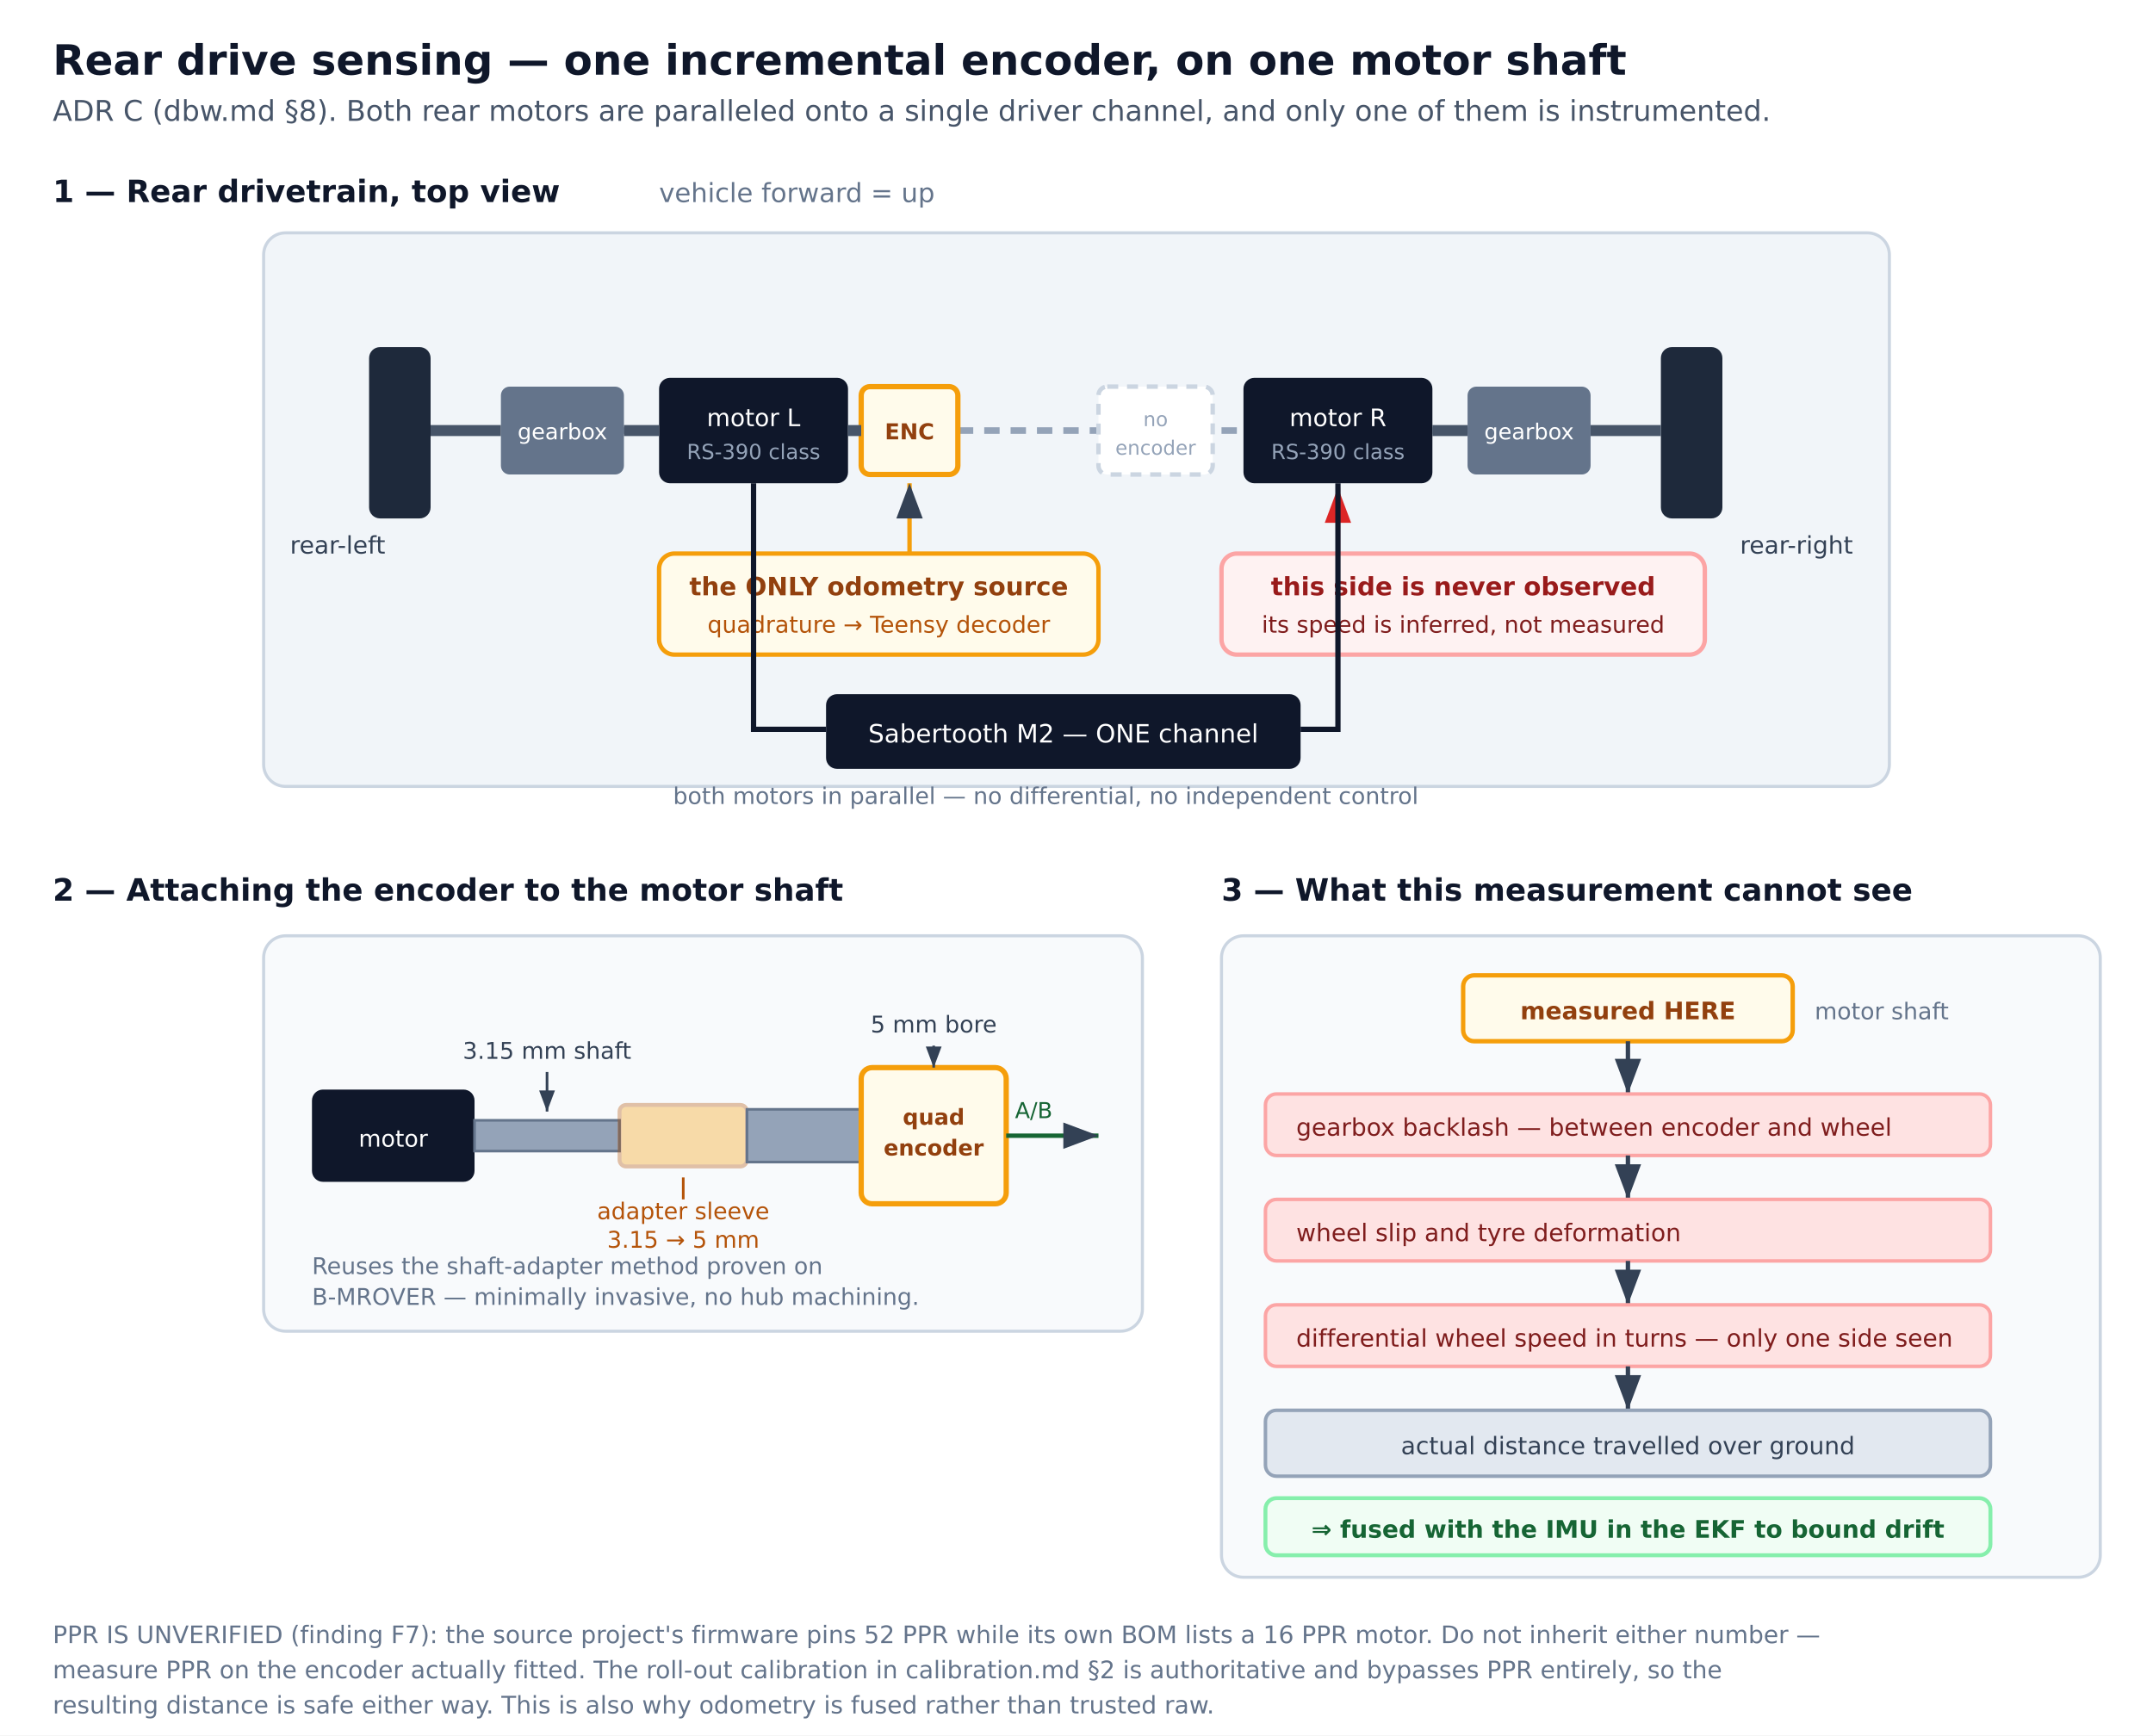
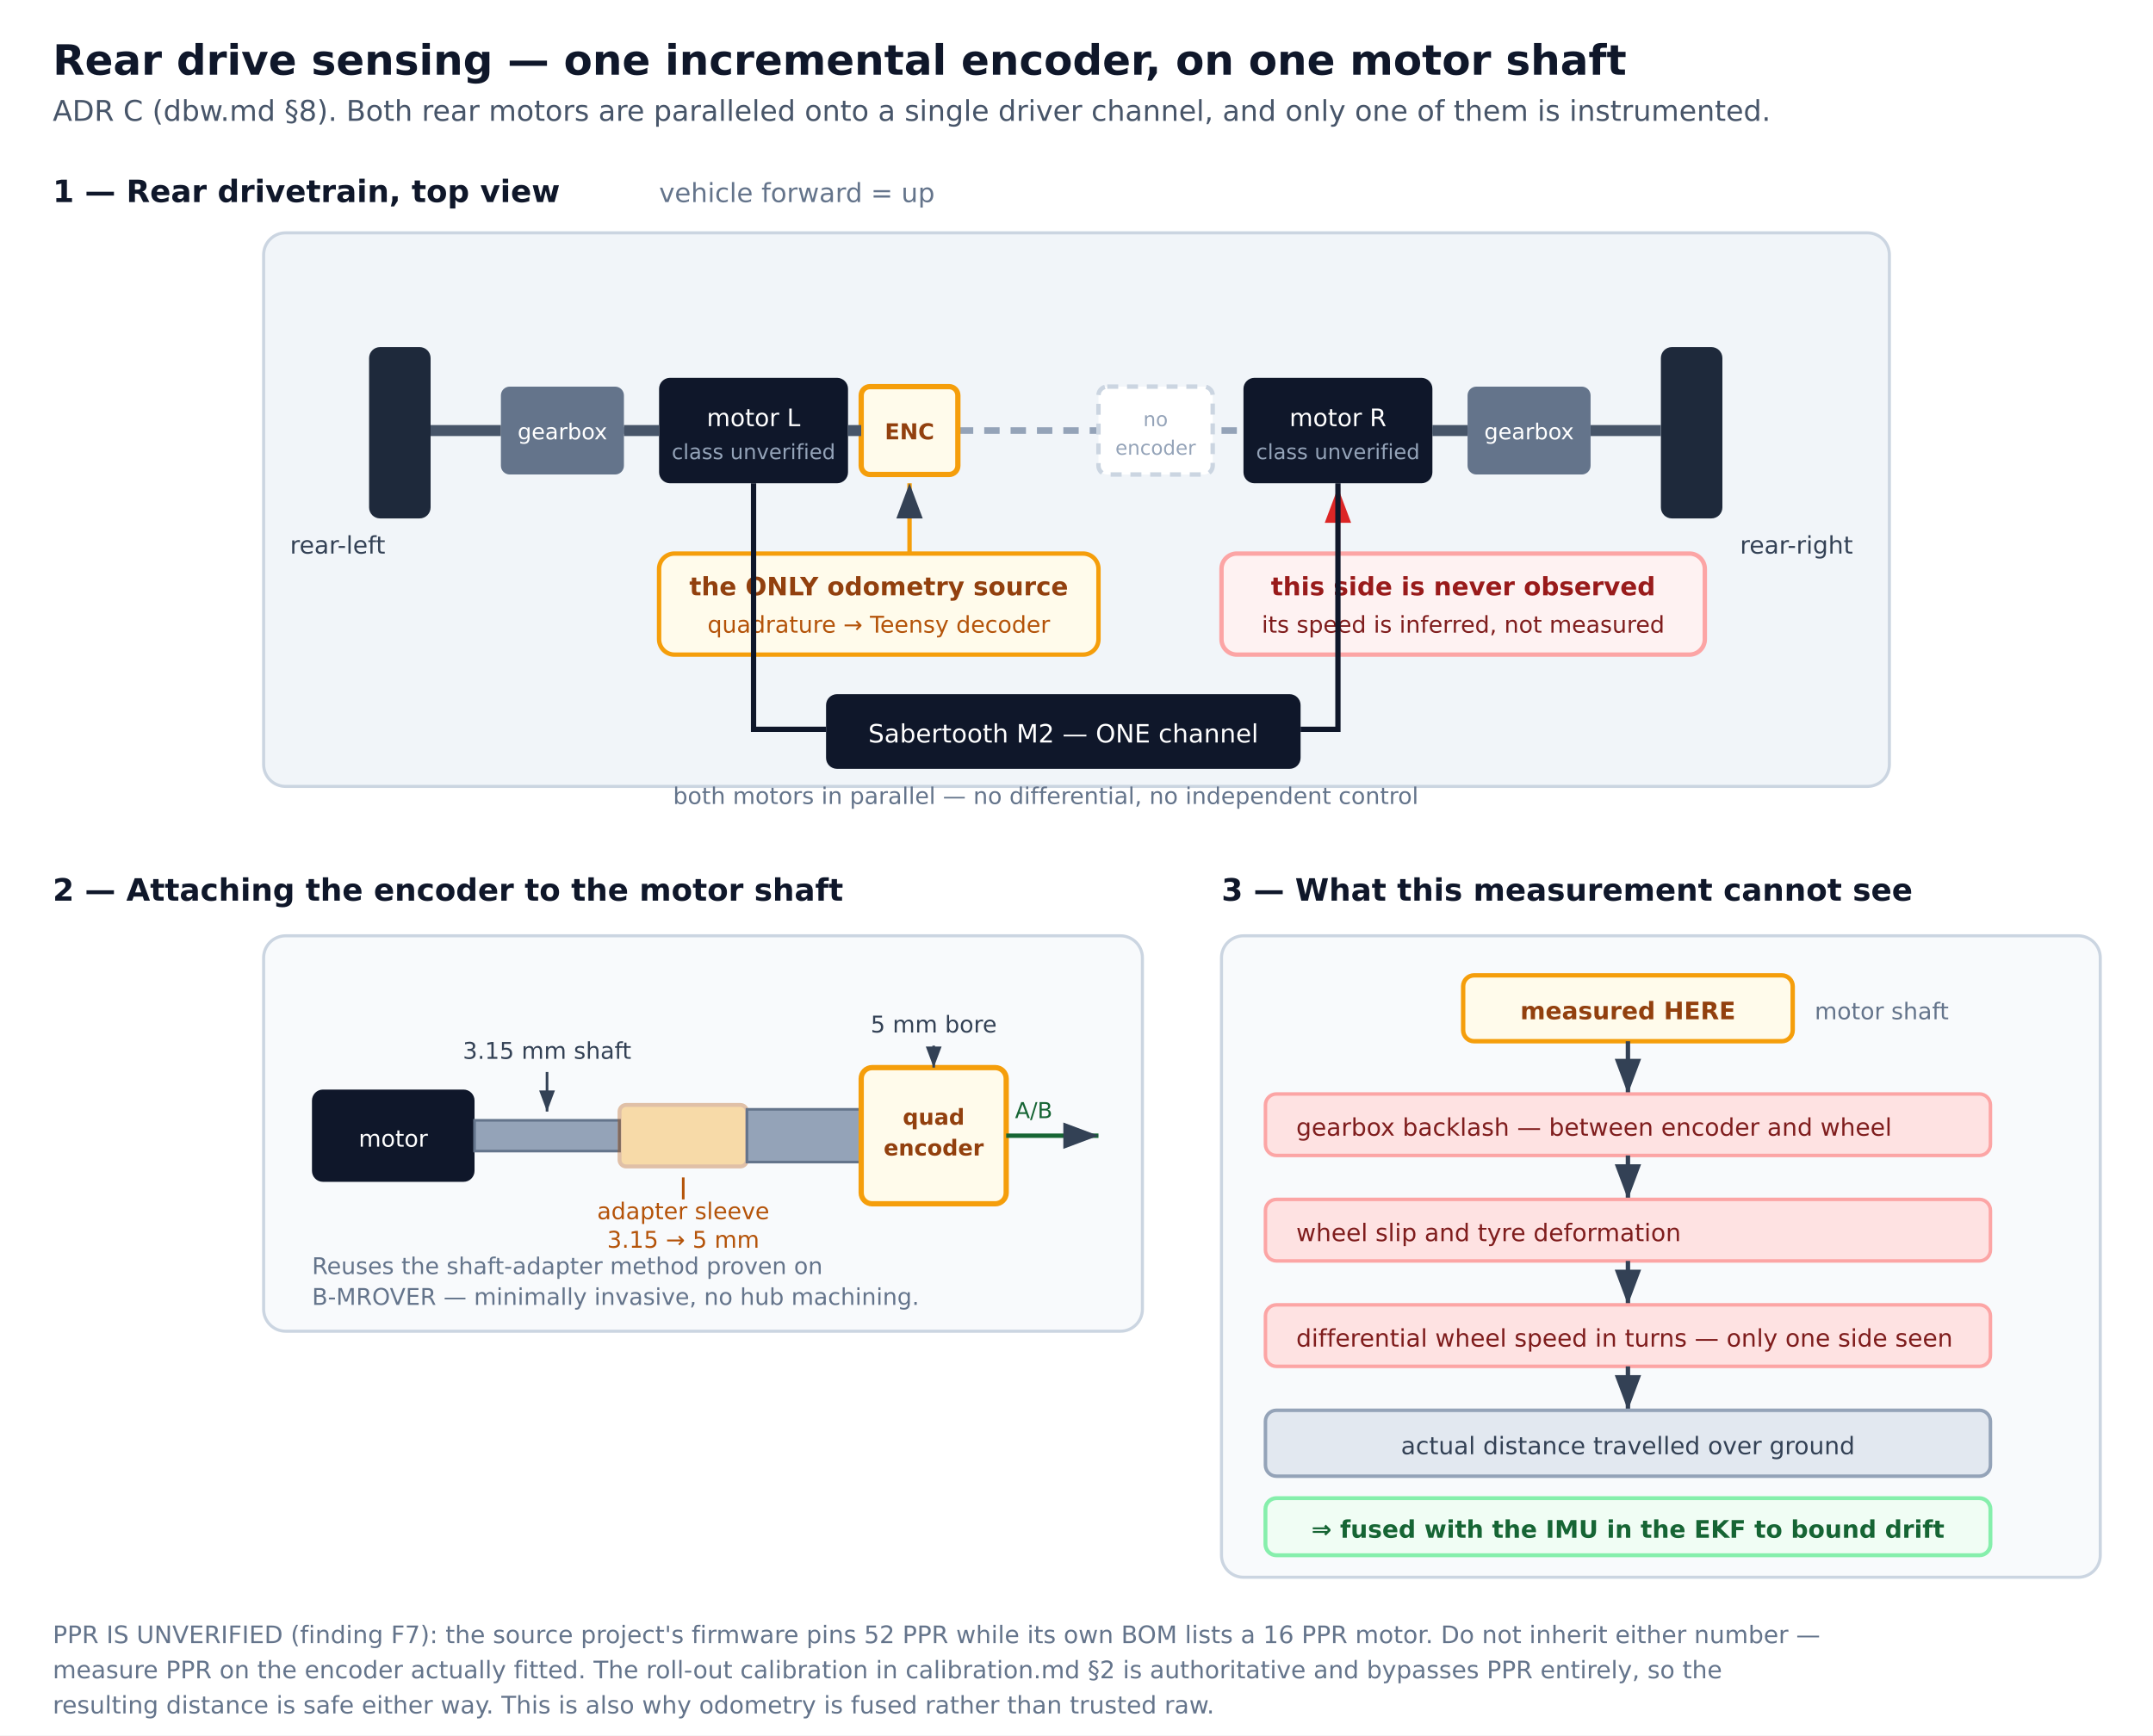
<svg xmlns="http://www.w3.org/2000/svg" viewBox="0 0 980 790" width="980" height="790" font-family="DejaVu Sans, Helvetica, Arial, sans-serif">
  <defs>
    <marker id="a2" markerWidth="9" markerHeight="9" refX="8" refY="3" orient="auto">
      <path d="M0,0 L0,6 L8,3 z" fill="#334155" />
    </marker>
    <marker id="a2r" markerWidth="9" markerHeight="9" refX="8" refY="3" orient="auto">
      <path d="M0,0 L0,6 L8,3 z" fill="#dc2626" />
    </marker>
  </defs>
  <rect x="0" y="0" width="980" height="790" fill="#ffffff" />
  <text x="24" y="34" font-size="19" font-weight="bold" fill="#0f172a">Rear drive sensing — one incremental encoder, on one motor shaft</text>
  <text x="24" y="55" font-size="13" fill="#475569">ADR C (dbw.md §8). Both rear motors are paralleled onto a single driver channel, and only one of them is instrumented.</text>
  <text x="24" y="92" font-size="14" font-weight="bold" fill="#0f172a">1 — Rear drivetrain, top view</text>
  <text x="300" y="92" font-size="12" fill="#64748b">vehicle forward = up</text>
  <rect x="120" y="106" width="740" height="252" rx="10" fill="#f1f5f9" stroke="#cbd5e1" stroke-width="1.4" />
  <line x1="196" y1="196" x2="784" y2="196" stroke="#94a3b8" stroke-width="3" stroke-dasharray="7 5" />
  <rect x="168" y="158" width="28" height="78" rx="5" fill="#1e293b" />
  <text x="132" y="252" font-size="11" fill="#334155">rear-left</text>
  <rect x="228" y="176" width="56" height="40" rx="4" fill="#64748b" />
  <text x="256" y="200" font-size="10" fill="#ffffff" text-anchor="middle">gearbox</text>
  <rect x="300" y="172" width="86" height="48" rx="5" fill="#0f172a" />
  <text x="343" y="194" font-size="11" fill="#ffffff" text-anchor="middle">motor L</text>
-   <text x="343" y="209" font-size="9.5" fill="#94a3b8" text-anchor="middle">RS-390 class</text>
+   <text x="343" y="209" font-size="9.5" fill="#94a3b8" text-anchor="middle">class unverified</text>
  <rect x="392" y="176" width="44" height="40" rx="4" fill="#fffbeb" stroke="#f59e0b" stroke-width="2.4" />
  <text x="414" y="200" font-size="10" font-weight="bold" fill="#92400e" text-anchor="middle">ENC</text>
  <line x1="196" y1="196" x2="228" y2="196" stroke="#475569" stroke-width="5" />
  <line x1="284" y1="196" x2="300" y2="196" stroke="#475569" stroke-width="5" />
  <line x1="386" y1="196" x2="392" y2="196" stroke="#475569" stroke-width="5" />
  <rect x="300" y="252" width="200" height="46" rx="7" fill="#fffbeb" stroke="#f59e0b" stroke-width="2" />
  <text x="400" y="271" font-size="11.5" font-weight="bold" fill="#92400e" text-anchor="middle">the ONLY odometry source</text>
  <text x="400" y="288" font-size="10.5" fill="#b45309" text-anchor="middle">quadrature → Teensy decoder</text>
  <line x1="414" y1="252" x2="414" y2="220" stroke="#f59e0b" stroke-width="2" marker-end="url(#a2)" />
  <rect x="756" y="158" width="28" height="78" rx="5" fill="#1e293b" />
  <text x="792" y="252" font-size="11" fill="#334155">rear-right</text>
  <rect x="668" y="176" width="56" height="40" rx="4" fill="#64748b" />
  <text x="696" y="200" font-size="10" fill="#ffffff" text-anchor="middle">gearbox</text>
  <rect x="566" y="172" width="86" height="48" rx="5" fill="#0f172a" />
  <text x="609" y="194" font-size="11" fill="#ffffff" text-anchor="middle">motor R</text>
-   <text x="609" y="209" font-size="9.5" fill="#94a3b8" text-anchor="middle">RS-390 class</text>
+   <text x="609" y="209" font-size="9.5" fill="#94a3b8" text-anchor="middle">class unverified</text>
  <line x1="756" y1="196" x2="724" y2="196" stroke="#475569" stroke-width="5" />
  <line x1="668" y1="196" x2="652" y2="196" stroke="#475569" stroke-width="5" />
  <rect x="500" y="176" width="52" height="40" rx="4" fill="#ffffff" stroke="#cbd5e1" stroke-width="2" stroke-dasharray="5 4" />
  <text x="526" y="194" font-size="9" fill="#94a3b8" text-anchor="middle">no</text>
  <text x="526" y="207" font-size="9" fill="#94a3b8" text-anchor="middle">encoder</text>
  <rect x="556" y="252" width="220" height="46" rx="7" fill="#fef2f2" stroke="#fca5a5" stroke-width="2" />
  <text x="666" y="271" font-size="11.5" font-weight="bold" fill="#991b1b" text-anchor="middle">this side is never observed</text>
  <text x="666" y="288" font-size="10.5" fill="#7f1d1d" text-anchor="middle">its speed is inferred, not measured</text>
  <line x1="609" y1="252" x2="609" y2="222" stroke="#dc2626" stroke-width="2" marker-end="url(#a2r)" />
  <rect x="376" y="316" width="216" height="34" rx="5" fill="#0f172a" />
  <text x="484" y="338" font-size="11.5" fill="#ffffff" text-anchor="middle">Sabertooth M2 — ONE channel</text>
  <path d="M343,220 L343,332 L376,332" fill="none" stroke="#0f172a" stroke-width="2.4" />
  <path d="M609,220 L609,332 L592,332" fill="none" stroke="#0f172a" stroke-width="2.4" />
  <text x="476" y="366" font-size="10.5" fill="#64748b" text-anchor="middle">both motors in parallel — no differential, no independent control</text>
  <text x="24" y="410" font-size="14" font-weight="bold" fill="#0f172a">2 — Attaching the encoder to the motor shaft</text>
  <rect x="120" y="426" width="400" height="180" rx="10" fill="#f8fafc" stroke="#cbd5e1" stroke-width="1.4" />
  <rect x="142" y="496" width="74" height="42" rx="5" fill="#0f172a" />
  <text x="179" y="522" font-size="10.5" fill="#ffffff" text-anchor="middle">motor</text>
  <rect x="216" y="510" width="66" height="14" fill="#94a3b8" stroke="#64748b" stroke-width="1.2" />
  <text x="249" y="482" font-size="10.5" fill="#334155" text-anchor="middle">3.15 mm shaft</text>
  <line x1="249" y1="488" x2="249" y2="506" stroke="#334155" stroke-width="1.2" marker-end="url(#a2)" />
  <rect x="282" y="503" width="58" height="28" rx="3" fill="#f59e0b" opacity="0.35" stroke="#b45309" stroke-width="1.8" />
  <text x="311" y="555" font-size="10.5" fill="#b45309" text-anchor="middle">adapter sleeve</text>
  <text x="311" y="568" font-size="10.5" fill="#b45309" text-anchor="middle">3.15 → 5 mm</text>
  <line x1="311" y1="536" x2="311" y2="546" stroke="#b45309" stroke-width="1.2" />
  <rect x="340" y="505" width="52" height="24" fill="#94a3b8" stroke="#64748b" stroke-width="1.2" />
  <rect x="392" y="486" width="66" height="62" rx="5" fill="#fffbeb" stroke="#f59e0b" stroke-width="2.4" />
  <text x="425" y="512" font-size="10" font-weight="bold" fill="#92400e" text-anchor="middle">quad</text>
  <text x="425" y="526" font-size="10" font-weight="bold" fill="#92400e" text-anchor="middle">encoder</text>
  <text x="425" y="470" font-size="10.5" fill="#334155" text-anchor="middle">5 mm bore</text>
  <line x1="425" y1="476" x2="425" y2="486" stroke="#334155" stroke-width="1.2" marker-end="url(#a2)" />
  <path d="M458,517 L500,517" fill="none" stroke="#166534" stroke-width="2" marker-end="url(#a2)" />
  <text x="462" y="509" font-size="10" fill="#166534">A/B</text>
  <text x="142" y="580" font-size="10.5" fill="#64748b">Reuses the shaft-adapter method proven on</text>
  <text x="142" y="594" font-size="10.5" fill="#64748b">B-MROVER — minimally invasive, no hub machining.</text>
  <text x="556" y="410" font-size="14" font-weight="bold" fill="#0f172a">3 — What this measurement cannot see</text>
  <rect x="556" y="426" width="400" height="292" rx="10" fill="#f8fafc" stroke="#cbd5e1" stroke-width="1.4" />
  <rect x="666" y="444" width="150" height="30" rx="5" fill="#fffbeb" stroke="#f59e0b" stroke-width="2" />
  <text x="741" y="464" font-size="11" font-weight="bold" fill="#92400e" text-anchor="middle">measured HERE</text>
  <text x="826" y="464" font-size="10.5" fill="#64748b" text-anchor="start">motor shaft</text>
  <line x1="741" y1="474" x2="741" y2="498" stroke="#334155" stroke-width="2" marker-end="url(#a2)" />
  <rect x="576" y="498" width="330" height="28" rx="5" fill="#fee2e2" stroke="#fca5a5" stroke-width="1.6" />
  <text x="590" y="517" font-size="11" fill="#7f1d1d">gearbox backlash — between encoder and wheel</text>
  <line x1="741" y1="526" x2="741" y2="546" stroke="#334155" stroke-width="2" marker-end="url(#a2)" />
  <rect x="576" y="546" width="330" height="28" rx="5" fill="#fee2e2" stroke="#fca5a5" stroke-width="1.6" />
  <text x="590" y="565" font-size="11" fill="#7f1d1d">wheel slip and tyre deformation</text>
  <line x1="741" y1="574" x2="741" y2="594" stroke="#334155" stroke-width="2" marker-end="url(#a2)" />
  <rect x="576" y="594" width="330" height="28" rx="5" fill="#fee2e2" stroke="#fca5a5" stroke-width="1.6" />
  <text x="590" y="613" font-size="11" fill="#7f1d1d">differential wheel speed in turns — only one side seen</text>
  <line x1="741" y1="622" x2="741" y2="642" stroke="#334155" stroke-width="2" marker-end="url(#a2)" />
  <rect x="576" y="642" width="330" height="30" rx="5" fill="#e2e8f0" stroke="#94a3b8" stroke-width="1.6" />
  <text x="741" y="662" font-size="11" fill="#334155" text-anchor="middle">actual distance travelled over ground</text>
  <rect x="576" y="682" width="330" height="26" rx="5" fill="#f0fdf4" stroke="#86efac" stroke-width="1.8" />
  <text x="741" y="700" font-size="11" font-weight="bold" fill="#166534" text-anchor="middle">⇒ fused with the IMU in the EKF to bound drift</text>
  <text x="24" y="748" font-size="11" fill="#64748b">PPR IS UNVERIFIED (finding F7): the source project's firmware pins 52 PPR while its own BOM lists a 16 PPR motor. Do not inherit either number —</text>
  <text x="24" y="764" font-size="11" fill="#64748b">measure PPR on the encoder actually fitted. The roll-out calibration in calibration.md §2 is authoritative and bypasses PPR entirely, so the</text>
  <text x="24" y="780" font-size="11" fill="#64748b">resulting distance is safe either way. This is also why odometry is fused rather than trusted raw.</text>
</svg>
